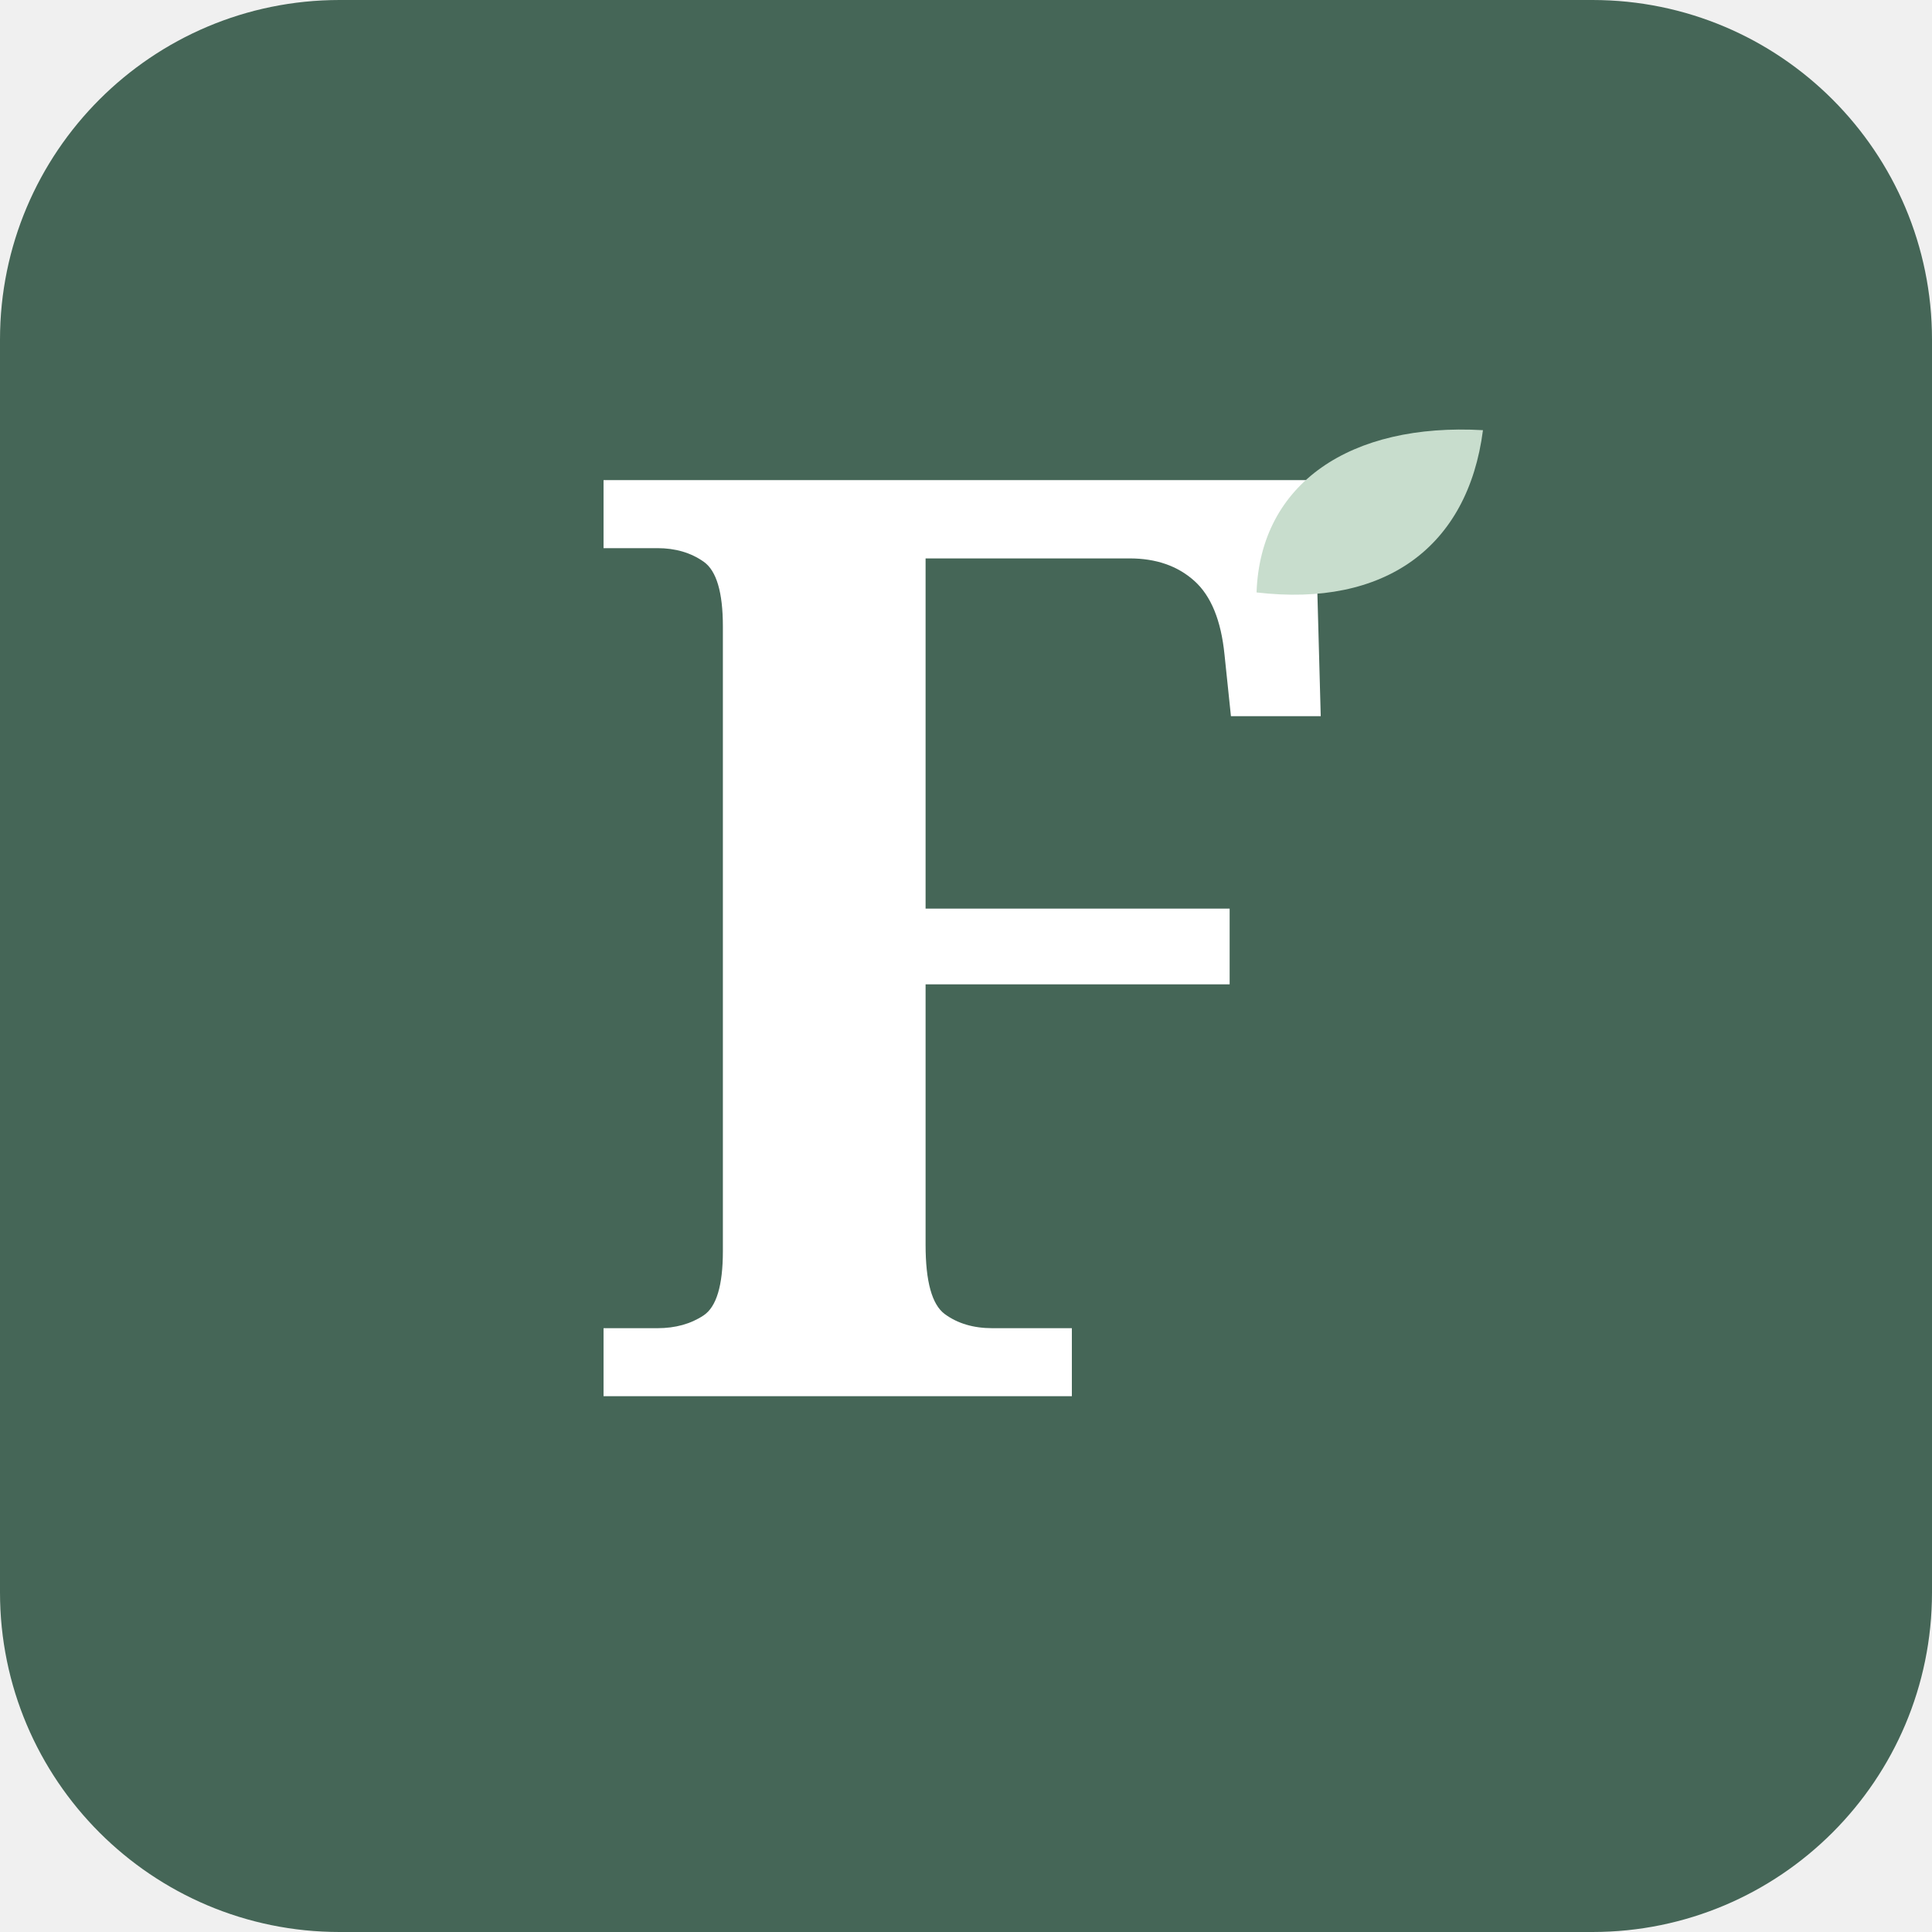
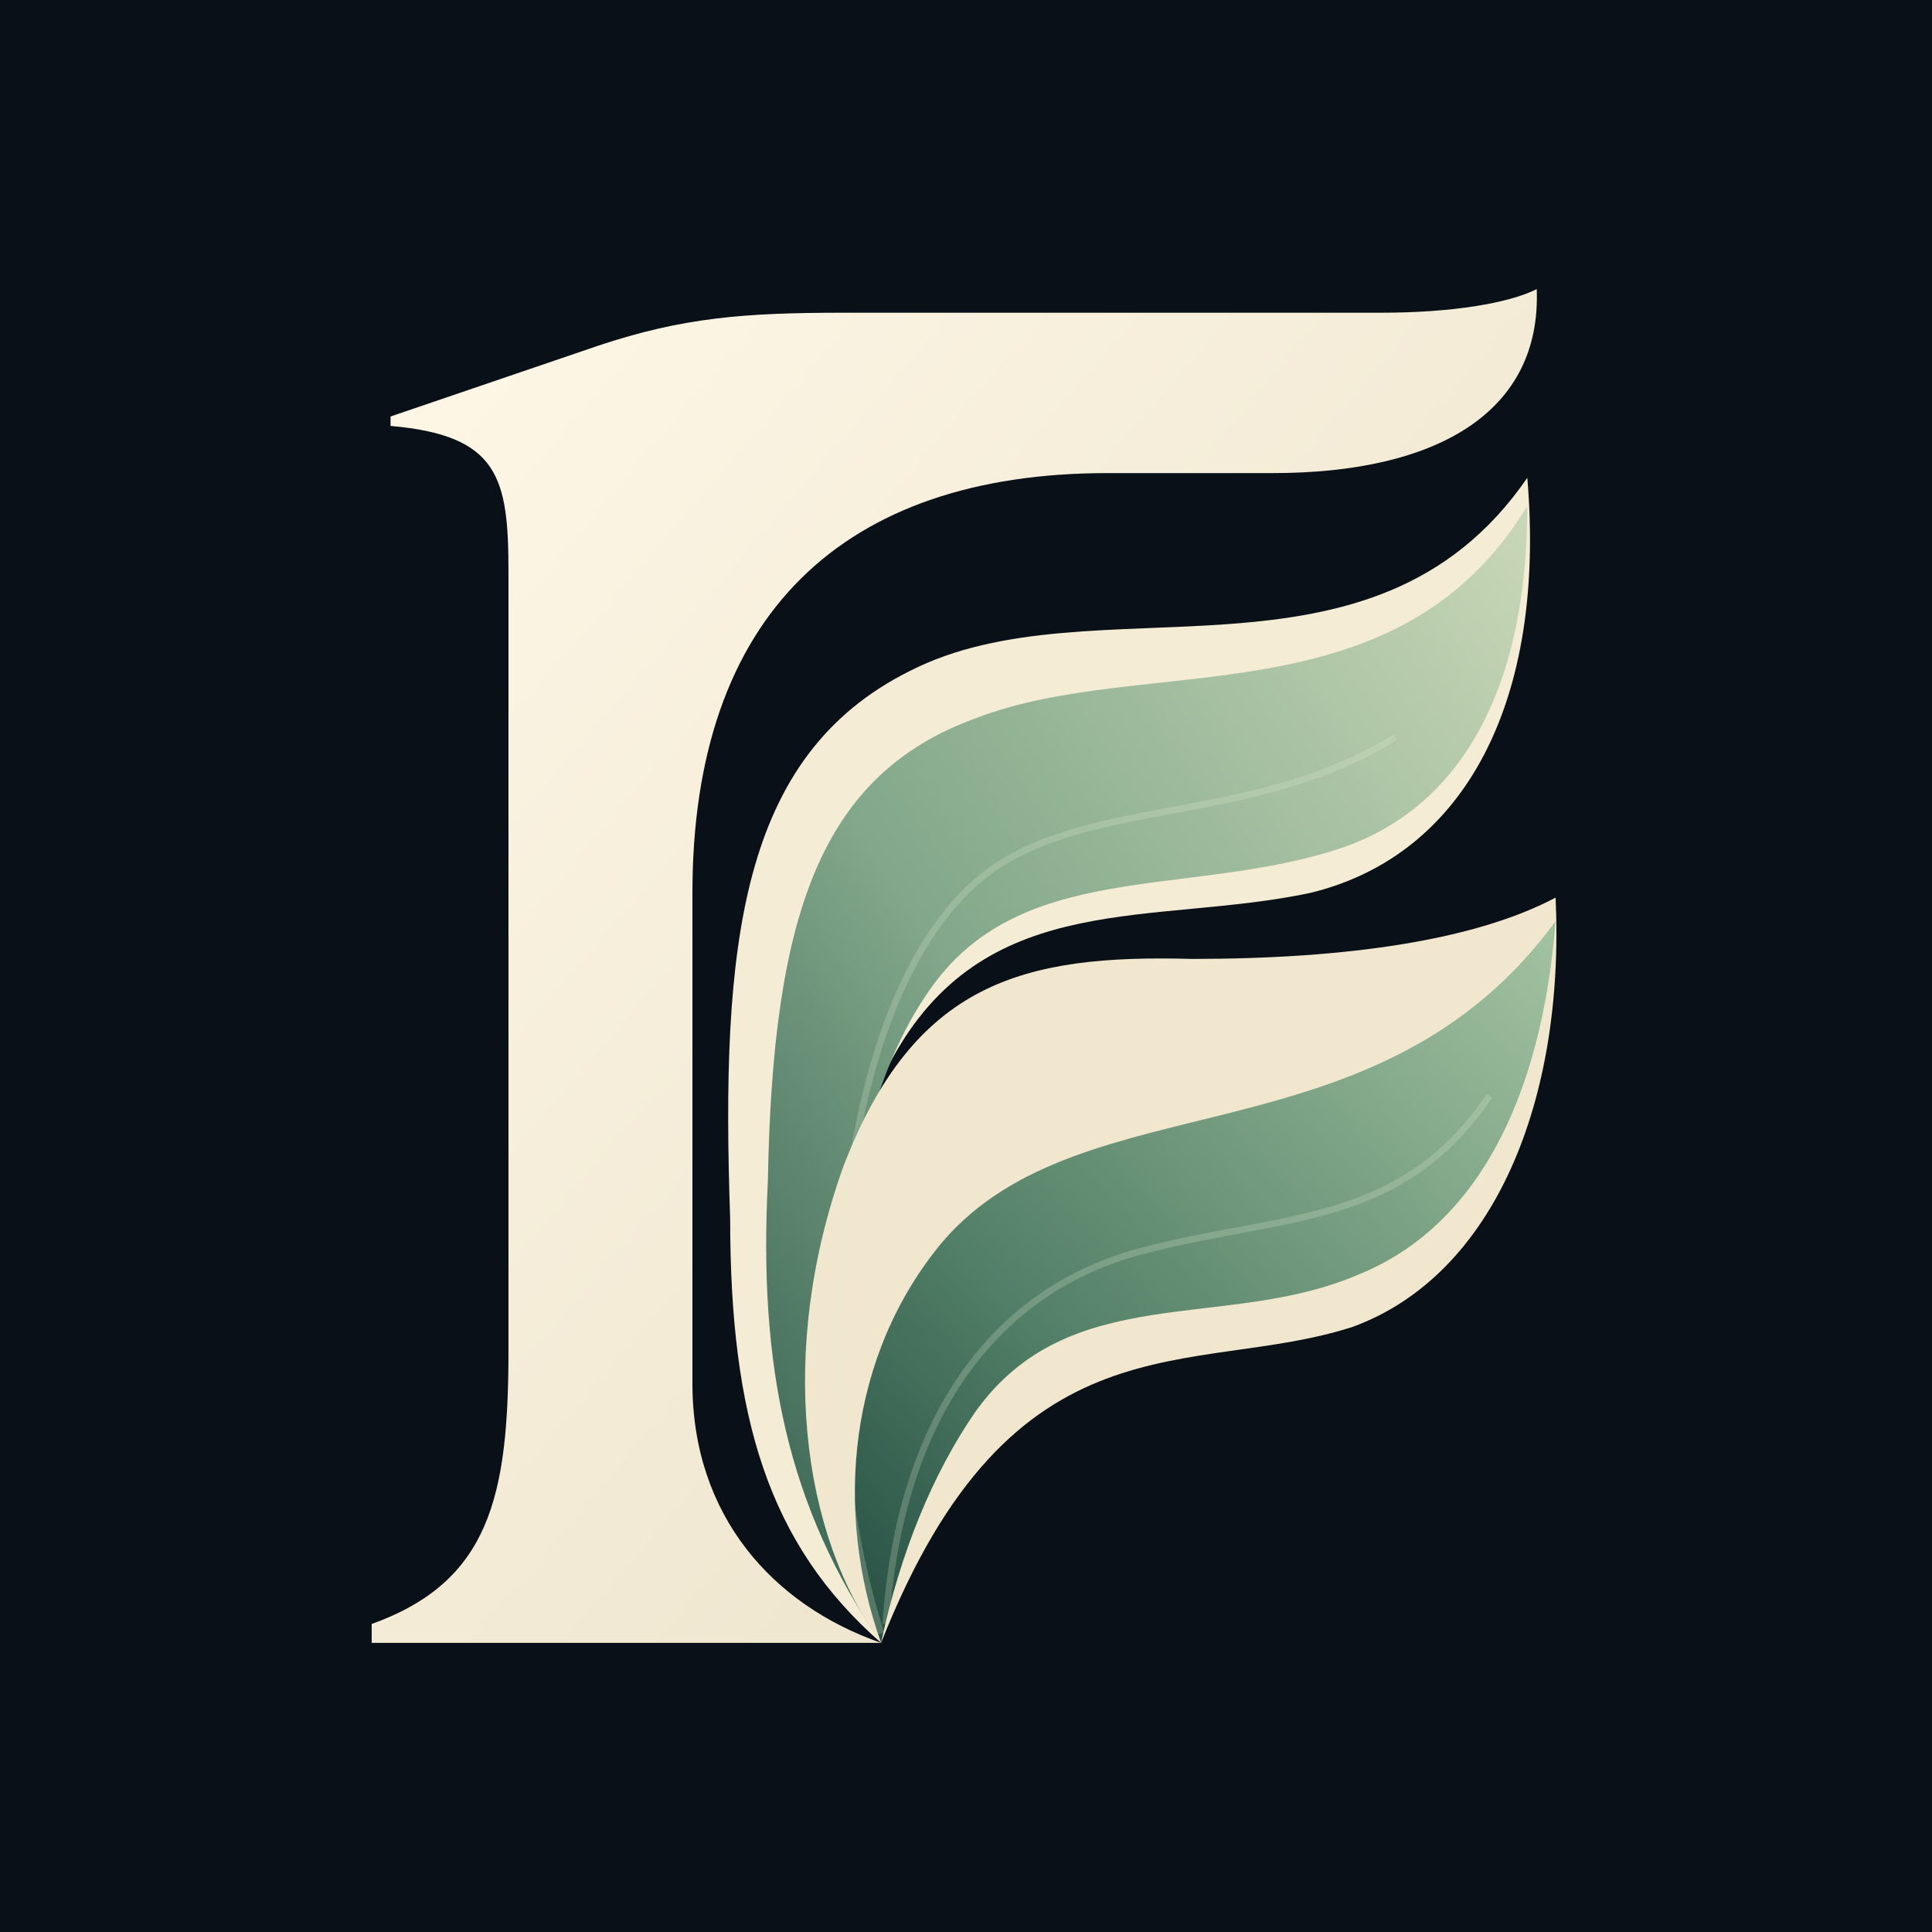
- <svg xmlns="http://www.w3.org/2000/svg" viewBox="0 0 512 512" role="img" aria-labelledby="brand-title brand-desc">
-   <rect width="512" height="512" rx="90" fill="#456657" />
-   <text x="256" y="370" fill="white" font-size="340" font-weight="bold" text-anchor="middle" font-family="Georgia,serif">F</text>
-   <path d="M333 157c1-29 25-45 60-43-4 31-26 47-60 43Z" fill="#c8ddcd" />
+ <svg xmlns="http://www.w3.org/2000/svg" width="1024" height="1024" viewBox="0 0 512 512">
+   <rect width="512" height="512" fill="#0A1018" />
+   <g transform="translate(256 256) scale(1.25) translate(-441 -225.5)">
+     <defs>
+       <linearGradient id="paper" x1="0" y1="0" x2="1" y2="1">
+         <stop stop-color="#FFF8E8" />
+         <stop offset="1" stop-color="#E8DFC5" />
+       </linearGradient>
+       <linearGradient id="sage" x1="1" y1="0" x2="0" y2="1">
+         <stop stop-color="#C8D7B7" />
+         <stop offset=".58" stop-color="#82A78A" />
+         <stop offset="1" stop-color="#345F50" />
+       </linearGradient>
+       <linearGradient id="forest" x1="1" y1="0" x2="0" y2="1">
+         <stop stop-color="#A3C3A1" />
+         <stop offset=".65" stop-color="#527F67" />
+         <stop offset="1" stop-color="#254E42" />
+       </linearGradient>
+     </defs>
+     <path fill="url(#paper)" d="M562 82C563 108 541 121 506 121H471C415 121 383 151 383 210V314C383 342 400 361 423 369H315V365C340 356 344 338 344 307V142C344 122 342 113 319 111V109L363 94C381 88 394 87 415 87H529C544 87 556 85 562 82Z" />
+     <path fill="#F4ECD5" d="M423 369C399 348 391 321 391 279C389 221 393 181 429 163C468 143 527 170 560 122C564 169 547 202 514 210C481 217 446 209 426 244C408 276 408 333 423 369Z" />
+     <path fill="url(#sage)" d="M423 369C403 340 397 310 399 271C400 215 410 185 443 173C479 159 532 174 560 128C560 168 545 193 519 201C487 211 452 203 433 231C410 264 411 329 423 369Z" />
+     <path fill="#F0E7CE" d="M423 369C406 346 401 307 415 268C430 229 453 223 489 224C522 224 549 220 566 211C568 254 553 291 523 302C489 313 451 298 423 369Z" />
+     <path fill="url(#forest)" d="M423 369C413 341 416 308 436 284C466 249 528 268 566 216C563 254 549 281 524 291C496 303 463 292 443 320C434 333 427 350 423 369Z" />
+     <path d="M423 367C407 318 411 228 448 204C470 190 503 195 532 177M424 365C427 320 448 294 478 286C508 278 533 281 552 253" fill="none" stroke="#E5EBD4" stroke-opacity=".23" stroke-width="1.4" />
+   </g>
</svg>
